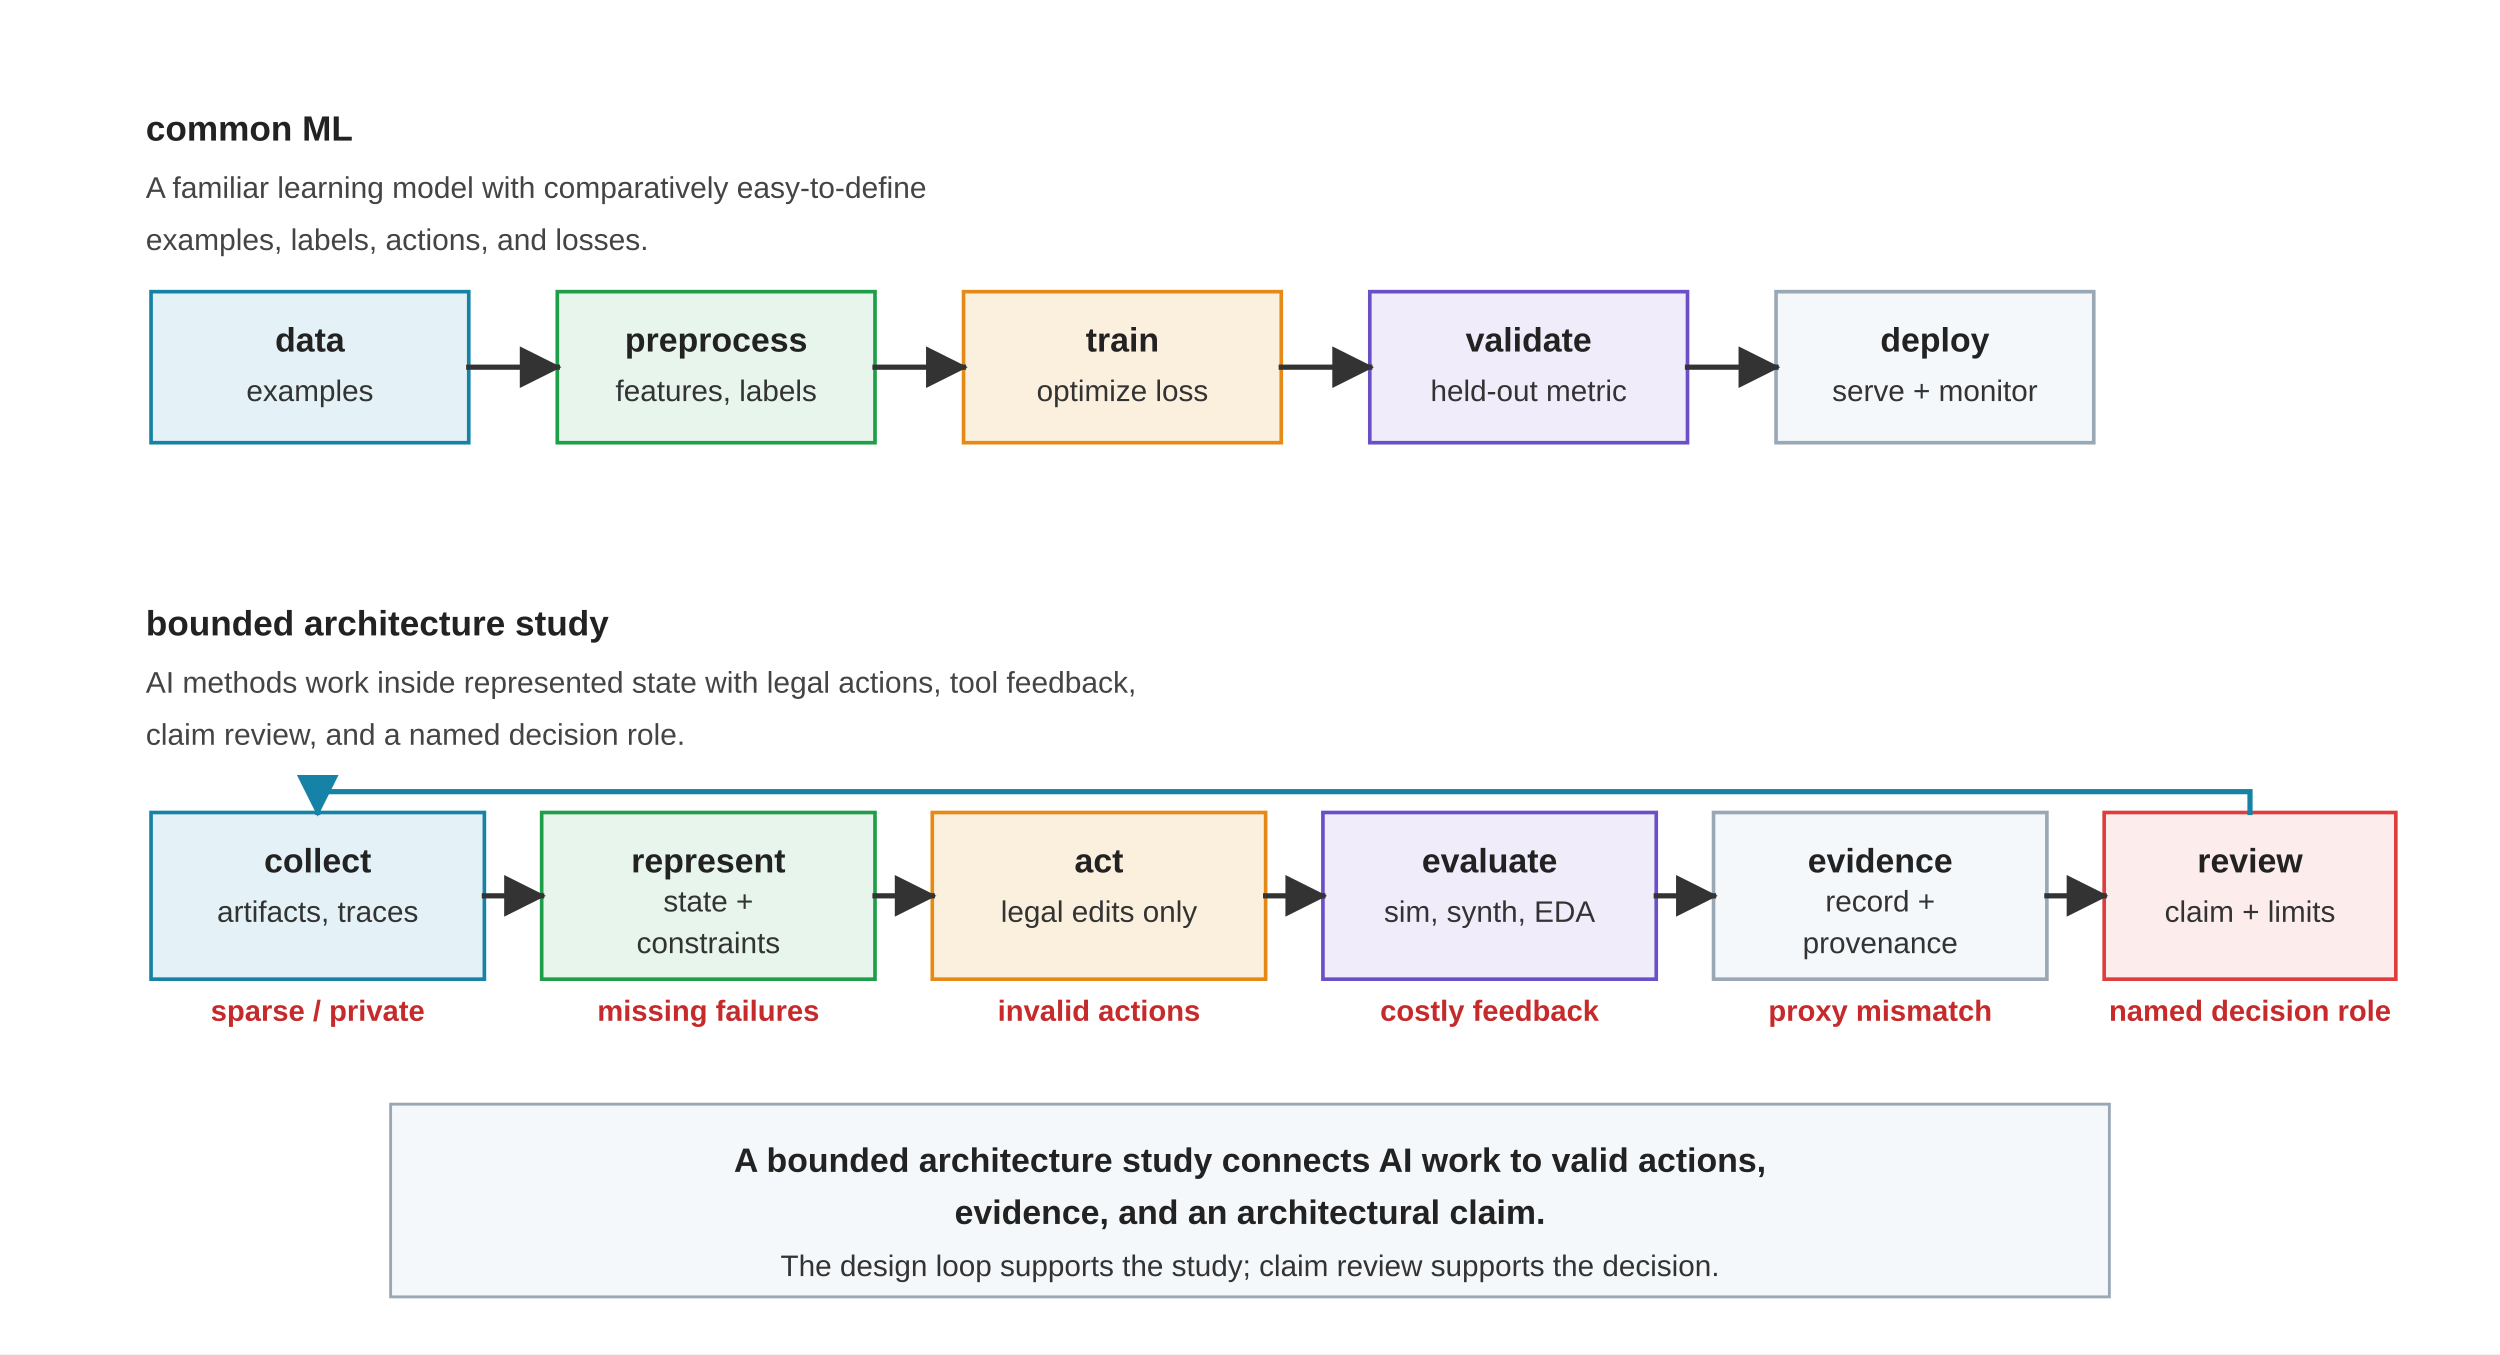
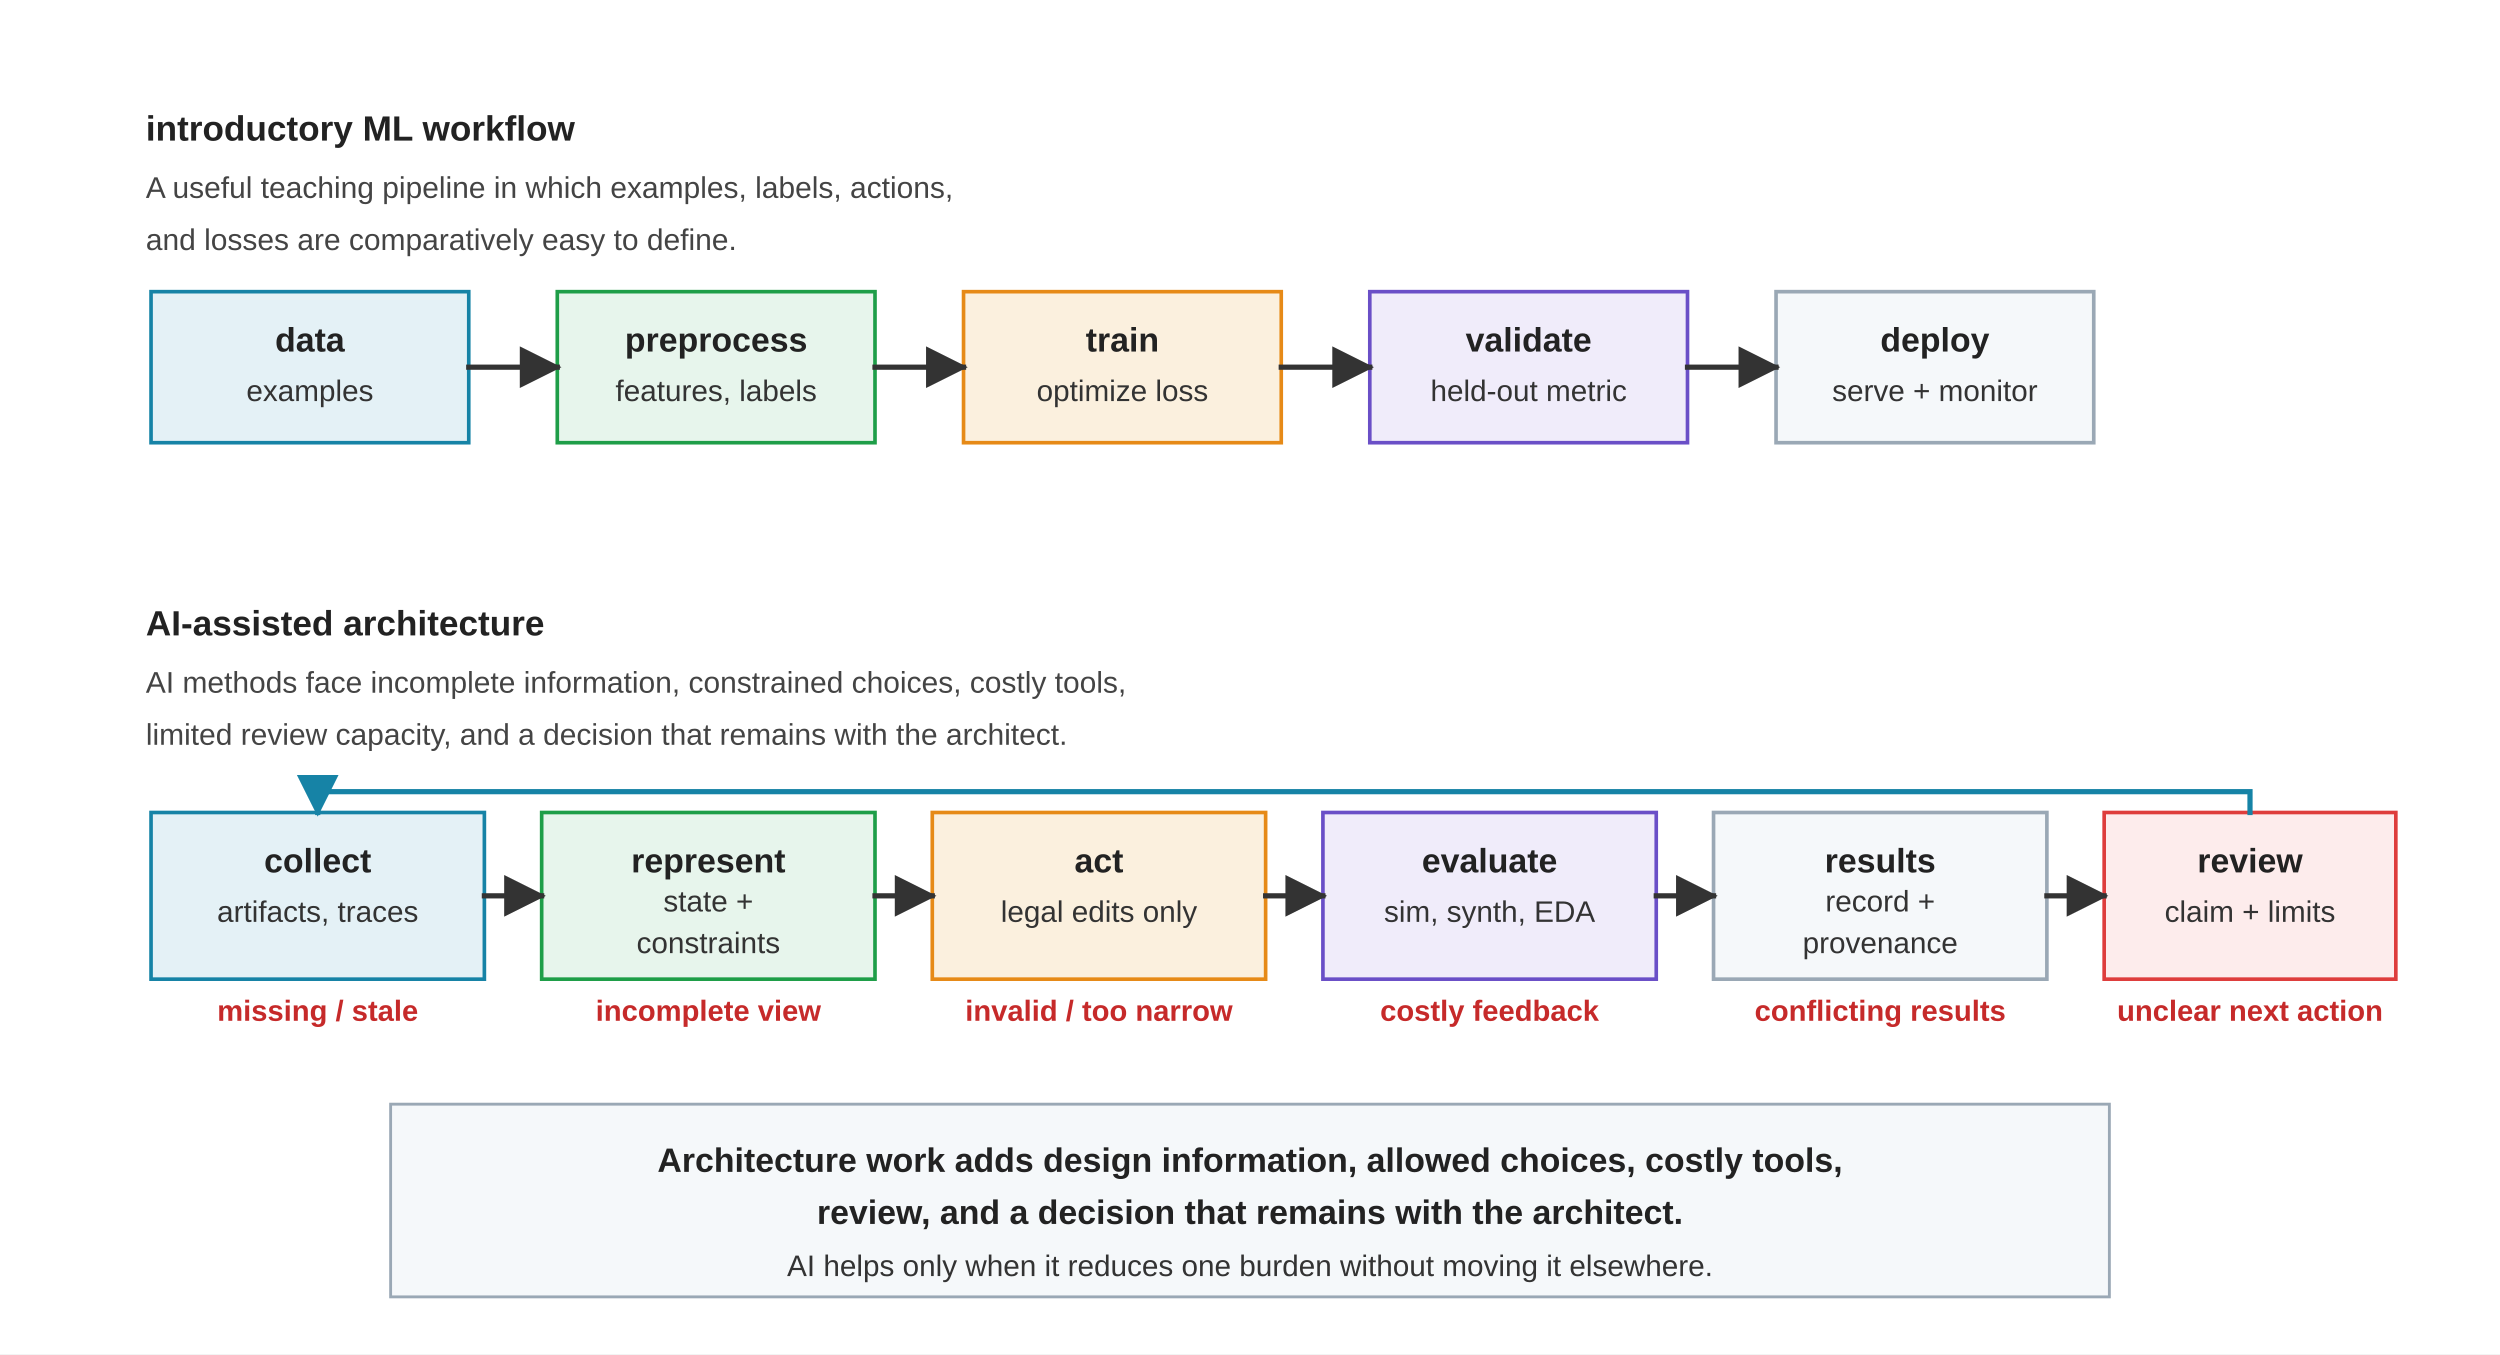
<svg xmlns="http://www.w3.org/2000/svg" viewBox="0 0 960 520" role="img">
  <defs>
    <marker id="arrow" viewBox="0 0 10 10" refX="9" refY="5" markerWidth="8" markerHeight="8" orient="auto">
      <path d="M 0 0 L 10 5 L 0 10 z" fill="#333333" />
    </marker>
    <marker id="arrow-teal" viewBox="0 0 10 10" refX="9" refY="5" markerWidth="8" markerHeight="8" orient="auto">
      <path d="M 0 0 L 10 5 L 0 10 z" fill="#1683A6" />
    </marker>
    <style>
      .font { font-family: Arial, Helvetica, sans-serif; }
      .panel-label { font-size: 13.5px; font-weight: 700; fill: #222222; }
      .panel-note { font-size: 11.5px; fill: #444444; }
      .box { fill: #FFFFFF; stroke-width: 1.4; }
      .blue { fill: #E4F1F6; stroke: #1683A6; }
      .green { fill: #E7F5EC; stroke: #1E9E48; }
      .orange { fill: #FBF0DE; stroke: #E68A17; }
      .purple { fill: #F0ECFA; stroke: #6A4FC7; }
      .red { fill: #FDECEC; stroke: #DE3D3C; }
      .neutral { fill: #F5F8FA; stroke: #9AA8B5; }
      .label { font-size: 13px; font-weight: 700; fill: #222222; }
      .body { font-size: 11.4px; fill: #333333; }
      .tag { font-size: 11.2px; font-weight: 700; fill: #C62A2A; }
      .arrow { stroke: #333333; stroke-width: 2; fill: none; stroke-linecap: square; stroke-linejoin: miter; }
      .loop { stroke: #1683A6; stroke-width: 2; fill: none; stroke-linecap: square; stroke-linejoin: miter; }
      .callout { fill: #F5F8FA; stroke: #9AA8B5; stroke-width: 1.1; }
      .note { font-size: 12px; font-weight: 700; fill: #1683A6; }
    </style>
  </defs>
  <rect width="960" height="520" fill="#FFFFFF" />
  <g class="font">
-     <text class="panel-label" x="56" y="54">common ML</text>
-     <text class="panel-note" x="56" y="76">A familiar learning model with comparatively easy-to-define</text>
-     <text class="panel-note" x="56" y="96">examples, labels, actions, and losses.</text>
+     <text class="panel-label" x="56" y="54">introductory ML workflow</text>
+     <text class="panel-note" x="56" y="76">A useful teaching pipeline in which examples, labels, actions,</text>
+     <text class="panel-note" x="56" y="96">and losses are comparatively easy to define.</text>
    <rect class="box blue" x="58" y="112" width="122" height="58" />
    <text class="label" x="119" y="135" text-anchor="middle">data</text>
    <text class="body" x="119" y="154" text-anchor="middle">examples</text>
    <rect class="box green" x="214" y="112" width="122" height="58" />
    <text class="label" x="275" y="135" text-anchor="middle">preprocess</text>
    <text class="body" x="275" y="154" text-anchor="middle">features, labels</text>
    <rect class="box orange" x="370" y="112" width="122" height="58" />
    <text class="label" x="431" y="135" text-anchor="middle">train</text>
    <text class="body" x="431" y="154" text-anchor="middle">optimize loss</text>
    <rect class="box purple" x="526" y="112" width="122" height="58" />
    <text class="label" x="587" y="135" text-anchor="middle">validate</text>
    <text class="body" x="587" y="154" text-anchor="middle">held-out metric</text>
    <rect class="box neutral" x="682" y="112" width="122" height="58" />
    <text class="label" x="743" y="135" text-anchor="middle">deploy</text>
    <text class="body" x="743" y="154" text-anchor="middle">serve + monitor</text>
    <line class="arrow" x1="180" y1="141" x2="214" y2="141" marker-end="url(#arrow)" />
    <line class="arrow" x1="336" y1="141" x2="370" y2="141" marker-end="url(#arrow)" />
    <line class="arrow" x1="492" y1="141" x2="526" y2="141" marker-end="url(#arrow)" />
    <line class="arrow" x1="648" y1="141" x2="682" y2="141" marker-end="url(#arrow)" />
-     <text class="panel-label" x="56" y="244">bounded architecture study</text>
-     <text class="panel-note" x="56" y="266">AI methods work inside represented state with legal actions, tool feedback,</text>
-     <text class="panel-note" x="56" y="286">claim review, and a named decision role.</text>
+     <text class="panel-label" x="56" y="244">AI-assisted architecture</text>
+     <text class="panel-note" x="56" y="266">AI methods face incomplete information, constrained choices, costly tools,</text>
+     <text class="panel-note" x="56" y="286">limited review capacity, and a decision that remains with the architect.</text>
    <rect class="box blue" x="58" y="312" width="128" height="64" />
    <text class="label" x="122" y="335" text-anchor="middle">collect</text>
    <text class="body" x="122" y="354" text-anchor="middle">artifacts, traces</text>
-     <text class="tag" x="122" y="392" text-anchor="middle">sparse / private</text>
+     <text class="tag" x="122" y="392" text-anchor="middle">missing / stale</text>
    <rect class="box green" x="208" y="312" width="128" height="64" />
    <text class="label" x="272" y="335" text-anchor="middle">represent</text>
    <text class="body" x="272" y="350" text-anchor="middle">state +</text>
    <text class="body" x="272" y="366" text-anchor="middle">constraints</text>
-     <text class="tag" x="272" y="392" text-anchor="middle">missing failures</text>
+     <text class="tag" x="272" y="392" text-anchor="middle">incomplete view</text>
    <rect class="box orange" x="358" y="312" width="128" height="64" />
    <text class="label" x="422" y="335" text-anchor="middle">act</text>
    <text class="body" x="422" y="354" text-anchor="middle">legal edits only</text>
-     <text class="tag" x="422" y="392" text-anchor="middle">invalid actions</text>
+     <text class="tag" x="422" y="392" text-anchor="middle">invalid / too narrow</text>
    <rect class="box purple" x="508" y="312" width="128" height="64" />
    <text class="label" x="572" y="335" text-anchor="middle">evaluate</text>
    <text class="body" x="572" y="354" text-anchor="middle">sim, synth, EDA</text>
    <text class="tag" x="572" y="392" text-anchor="middle">costly feedback</text>
    <rect class="box neutral" x="658" y="312" width="128" height="64" />
-     <text class="label" x="722" y="335" text-anchor="middle">evidence</text>
+     <text class="label" x="722" y="335" text-anchor="middle">results</text>
    <text class="body" x="722" y="350" text-anchor="middle">record +</text>
    <text class="body" x="722" y="366" text-anchor="middle">provenance</text>
-     <text class="tag" x="722" y="392" text-anchor="middle">proxy mismatch</text>
+     <text class="tag" x="722" y="392" text-anchor="middle">conflicting results</text>
    <rect class="box red" x="808" y="312" width="112" height="64" />
    <text class="label" x="864" y="335" text-anchor="middle">review</text>
    <text class="body" x="864" y="354" text-anchor="middle">claim + limits</text>
-     <text class="tag" x="864" y="392" text-anchor="middle">named decision role</text>
+     <text class="tag" x="864" y="392" text-anchor="middle">unclear next action</text>
    <line class="arrow" x1="186" y1="344" x2="208" y2="344" marker-end="url(#arrow)" />
    <line class="arrow" x1="336" y1="344" x2="358" y2="344" marker-end="url(#arrow)" />
    <line class="arrow" x1="486" y1="344" x2="508" y2="344" marker-end="url(#arrow)" />
    <line class="arrow" x1="636" y1="344" x2="658" y2="344" marker-end="url(#arrow)" />
    <line class="arrow" x1="786" y1="344" x2="808" y2="344" marker-end="url(#arrow)" />
    <path class="loop" d="M 864 312 L 864 304 L 122 304 L 122 312" marker-end="url(#arrow-teal)" />
    <rect class="callout" x="150" y="424" width="660" height="74" />
-     <text class="label" x="480" y="450" text-anchor="middle">A bounded architecture study connects AI work to valid actions,</text>
-     <text class="label" x="480" y="470" text-anchor="middle">evidence, and an architectural claim.</text>
-     <text class="body" x="480" y="490" text-anchor="middle">The design loop supports the study; claim review supports the decision.</text>
+     <text class="label" x="480" y="450" text-anchor="middle">Architecture work adds design information, allowed choices, costly tools,</text>
+     <text class="label" x="480" y="470" text-anchor="middle">review, and a decision that remains with the architect.</text>
+     <text class="body" x="480" y="490" text-anchor="middle">AI helps only when it reduces one burden without moving it elsewhere.</text>
  </g>
</svg>
